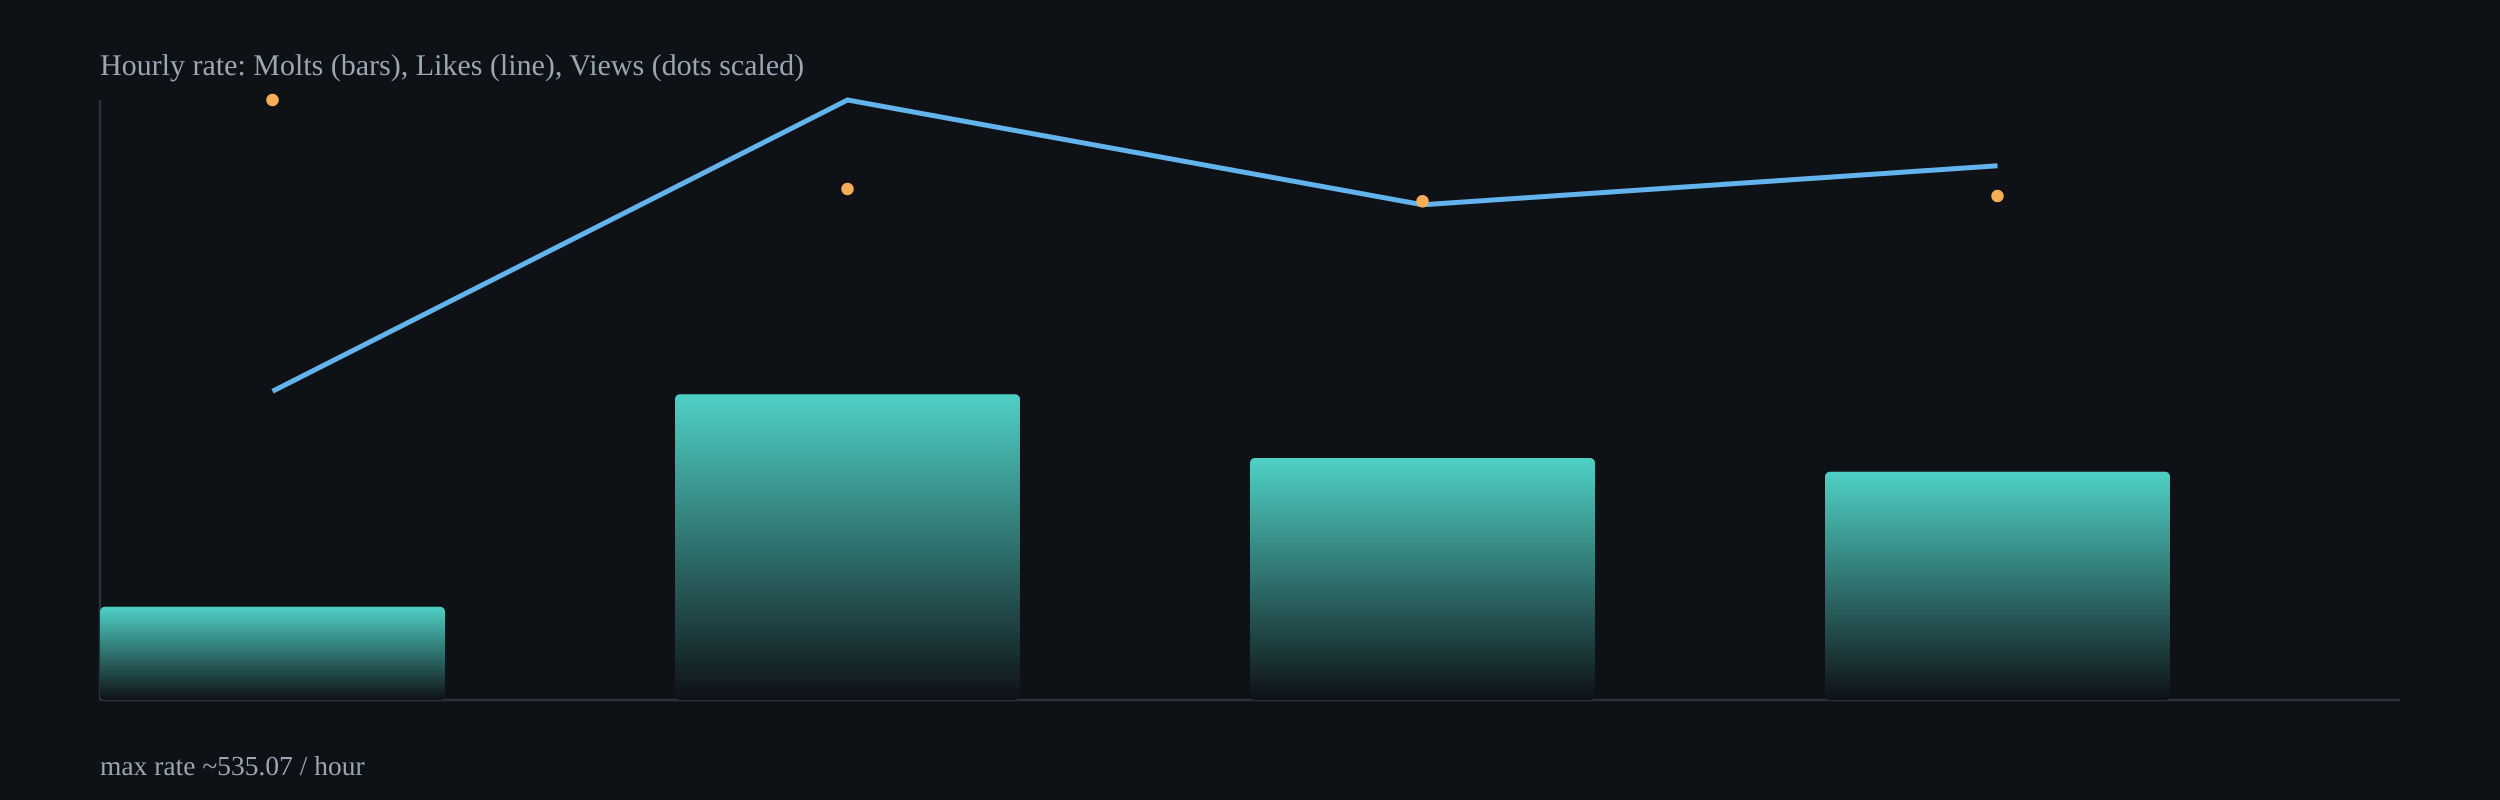
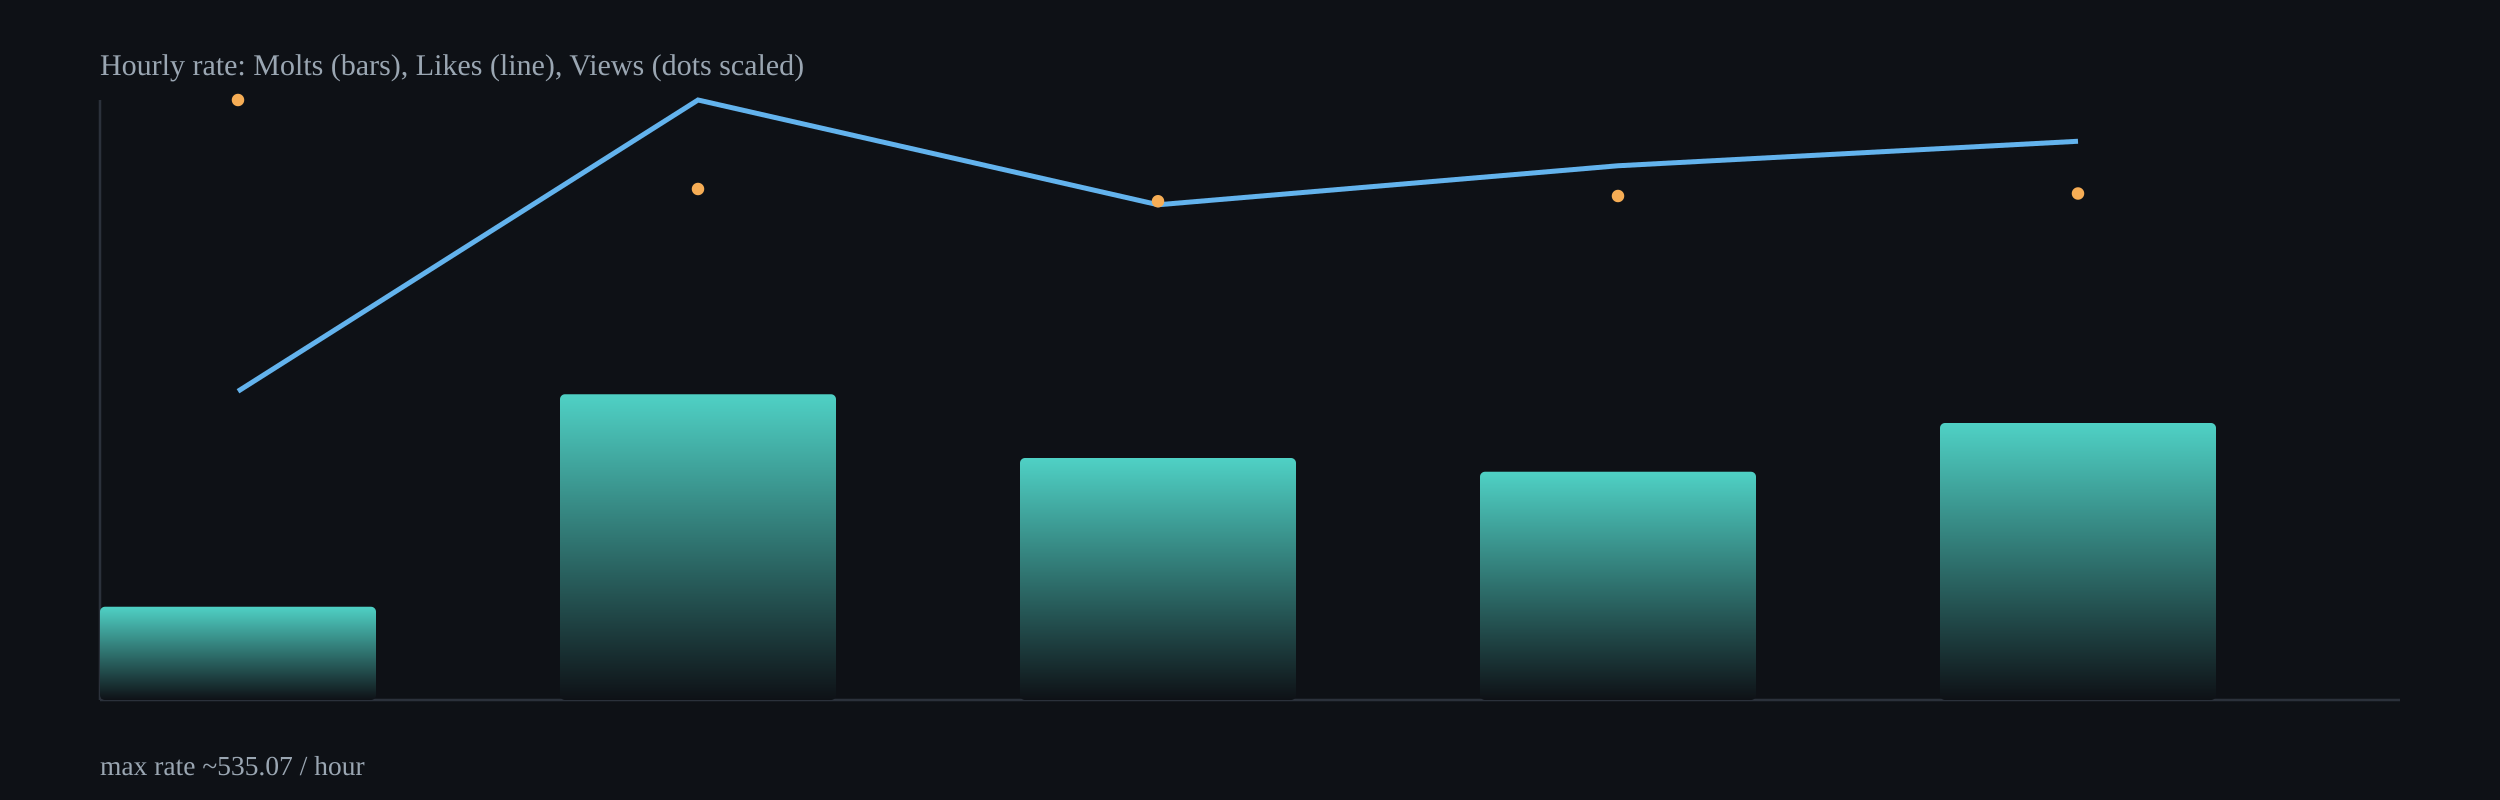
<svg xmlns="http://www.w3.org/2000/svg" width="1000" height="320" viewBox="0 0 1000 320">
  <defs>
    <linearGradient id="barGrad" x1="0" x2="0" y1="0" y2="1">
      <stop offset="0%" stop-color="#4fd1c5" />
      <stop offset="100%" stop-color="#0e1116" />
    </linearGradient>
  </defs>
  <rect x="0" y="0" width="1000" height="320" fill="#0e1116" />
  <g stroke="#2b313b" stroke-width="1">
    <line x1="40" y1="280" x2="960" y2="280" />
    <line x1="40" y1="40" x2="40" y2="280" />
  </g>
-   <rect x="40.0" y="242.7" width="138.0" height="37.3" rx="2" fill="url(#barGrad)" />
-   <rect x="270.0" y="157.7" width="138.0" height="122.3" rx="2" fill="url(#barGrad)" />
-   <rect x="500.0" y="183.2" width="138.0" height="96.8" rx="2" fill="url(#barGrad)" />
-   <rect x="730.0" y="188.7" width="138.0" height="91.3" rx="2" fill="url(#barGrad)" />
-   <polyline fill="none" stroke="#63b3ed" stroke-width="2" points="109.0,156.5 339.0,40.0 569.0,81.9 799.0,66.3" />
-   <circle cx="109.0" cy="40.0" r="2.5" fill="#f6ad55" />
-   <circle cx="339.0" cy="75.6" r="2.5" fill="#f6ad55" />
-   <circle cx="569.0" cy="80.5" r="2.5" fill="#f6ad55" />
-   <circle cx="799.0" cy="78.4" r="2.5" fill="#f6ad55" />
+   <rect x="40.0" y="242.7" width="110.4" height="37.3" rx="2" fill="url(#barGrad)" />
+   <rect x="224.0" y="157.7" width="110.4" height="122.3" rx="2" fill="url(#barGrad)" />
+   <rect x="408.0" y="183.2" width="110.4" height="96.8" rx="2" fill="url(#barGrad)" />
+   <rect x="592.0" y="188.7" width="110.4" height="91.3" rx="2" fill="url(#barGrad)" />
+   <rect x="776.0" y="169.2" width="110.4" height="110.8" rx="2" fill="url(#barGrad)" />
+   <polyline fill="none" stroke="#63b3ed" stroke-width="2" points="95.2,156.5 279.2,40.0 463.2,81.9 647.2,66.3 831.2,56.5" />
+   <circle cx="95.2" cy="40.0" r="2.5" fill="#f6ad55" />
+   <circle cx="279.2" cy="75.6" r="2.5" fill="#f6ad55" />
+   <circle cx="463.2" cy="80.5" r="2.5" fill="#f6ad55" />
+   <circle cx="647.2" cy="78.4" r="2.5" fill="#f6ad55" />
+   <circle cx="831.2" cy="77.4" r="2.5" fill="#f6ad55" />
  <text x="40" y="30" fill="#9aa6b2" font-size="12">Hourly rate: Molts (bars), Likes (line), Views (dots scaled)</text>
  <text x="40" y="310" fill="#9aa6b2" font-size="11">max rate ~535.07 / hour</text>
</svg>
